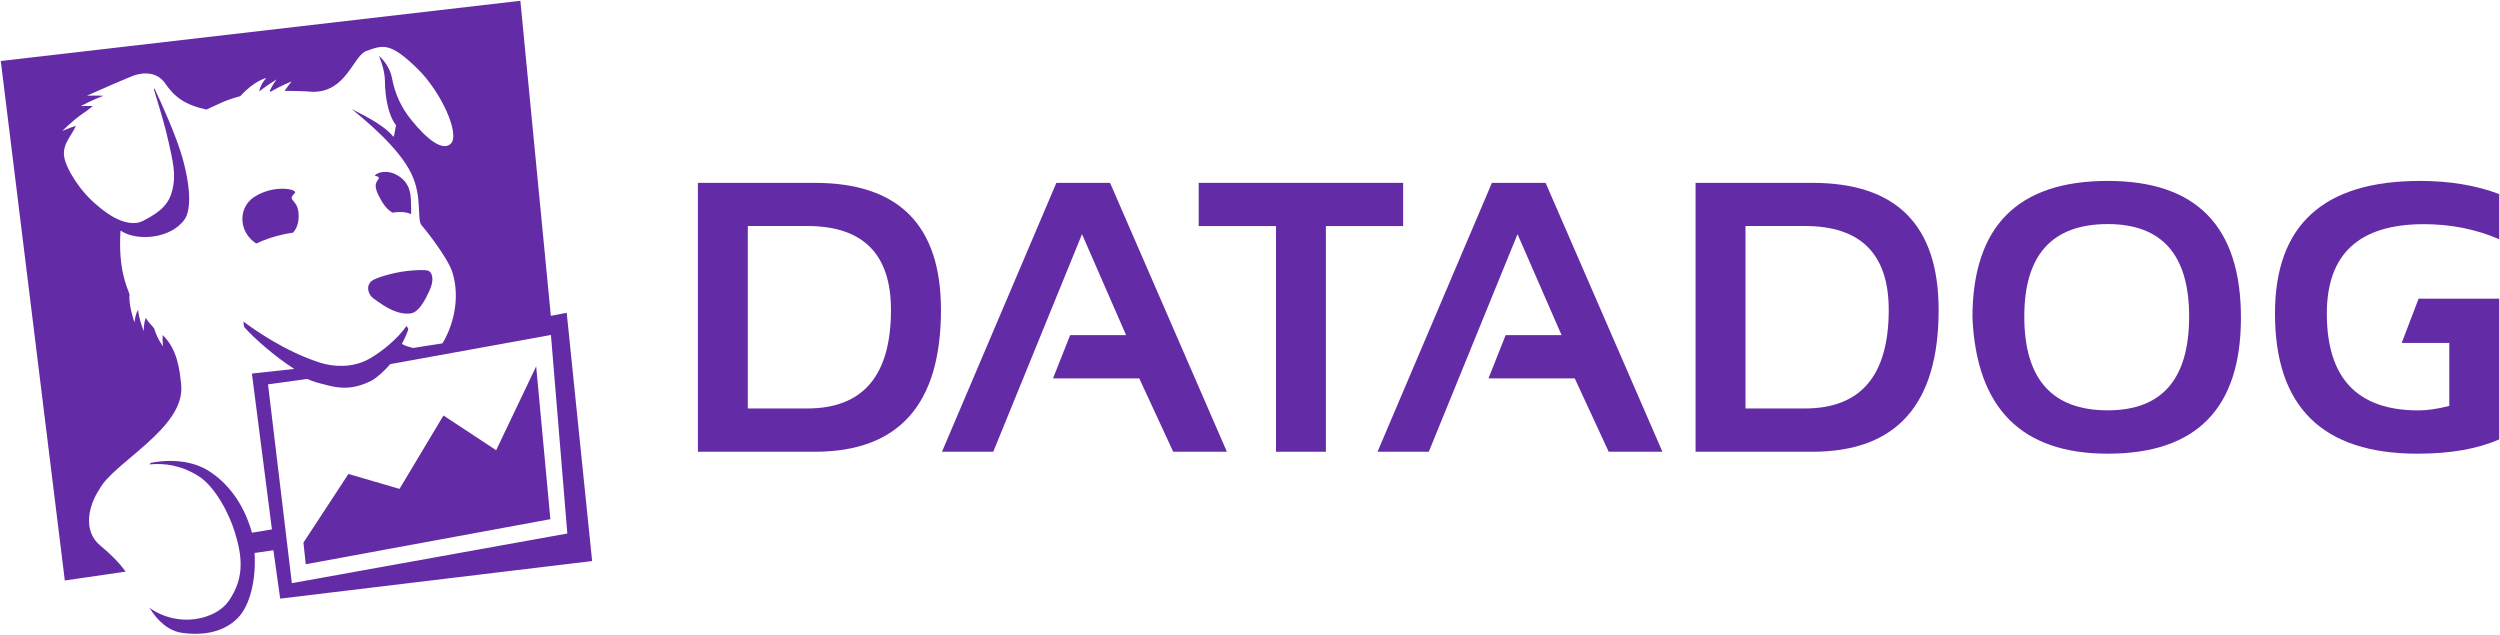
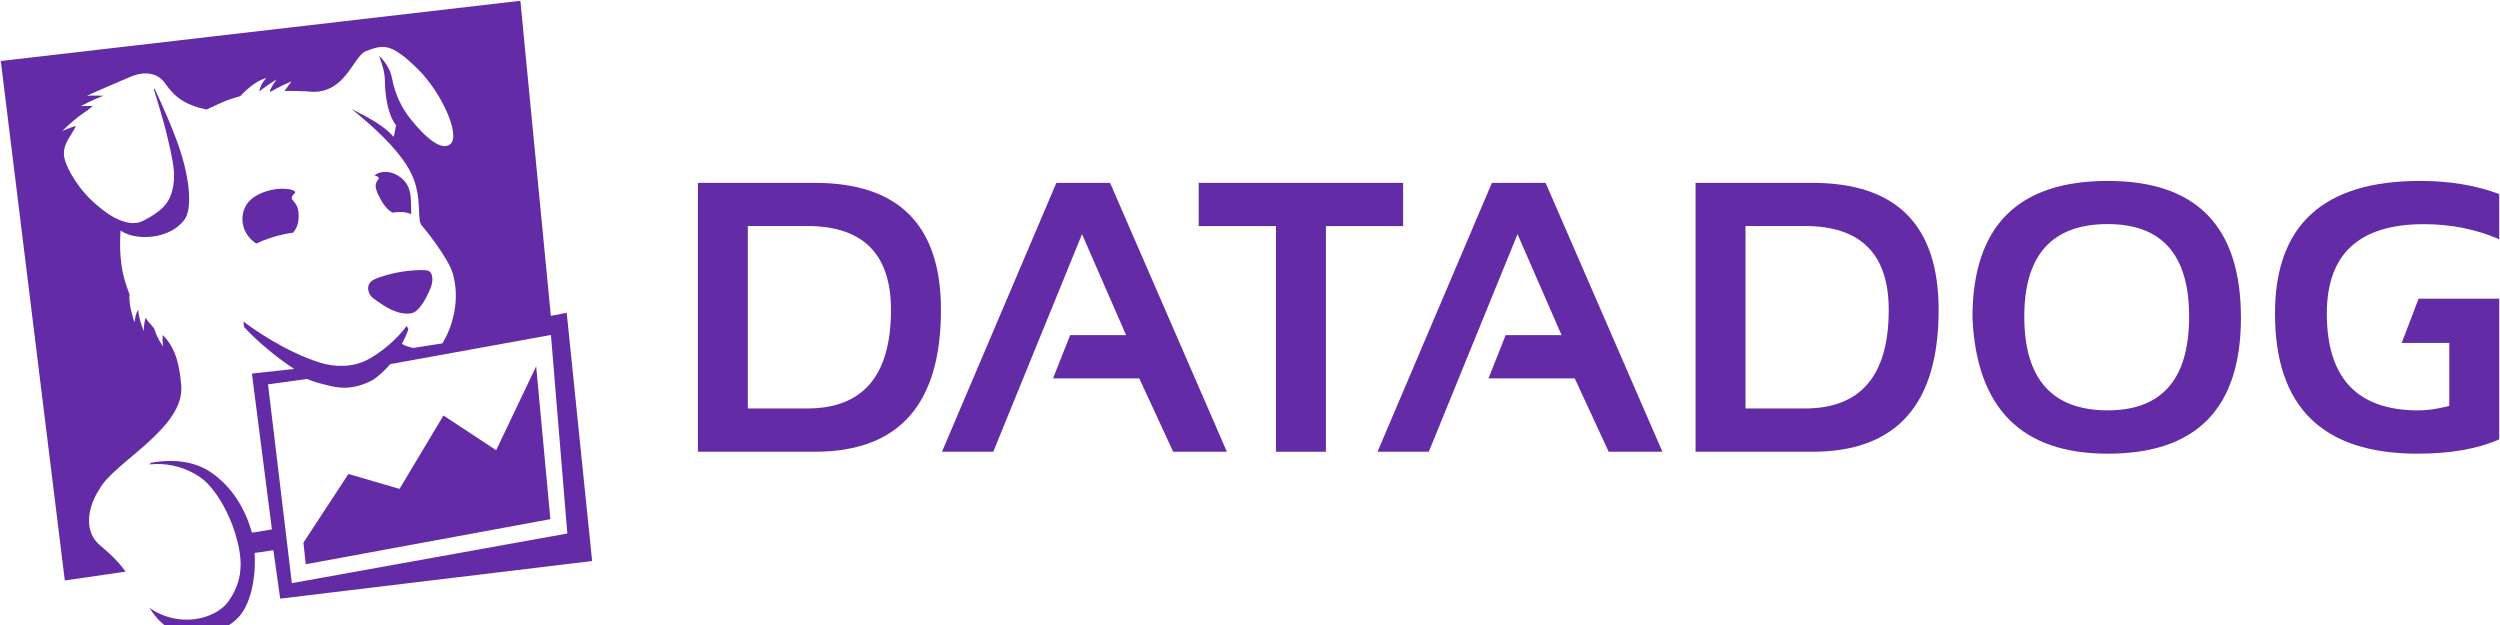
- <svg xmlns="http://www.w3.org/2000/svg" viewBox="0 0 800.5 203.19">
+ <svg xmlns="http://www.w3.org/2000/svg" viewBox="0 0 800.5 200" width="100%" height="100%" preserveAspectRatio="xMidYMid meet">
  <style type="text/css"> .st0{fill-rule:evenodd;clip-rule:evenodd;fill:#632CA6;} </style>
  <g>
    <g>
      <path class="st0" d="M260.87,144.65h-37.4v-86.1h37.4c26.94,0,40.43,13.57,40.43,40.7C301.29,129.51,287.81,144.65,260.87,144.65z M239.45,130.79h19c17.9,0,26.84-10.51,26.84-31.55c0-17.91-8.95-26.87-26.84-26.87h-19L239.45,130.79L239.45,130.79z" />
      <polygon class="st0" points="318.04,144.65 301.62,144.65 338.25,58.55 355.44,58.55 392.85,144.65 375.66,144.65 364.8,121.17 337.17,121.17 342.66,107.32 360.58,107.32 346.46,74.98 " />
      <polygon class="st0" points="383.82,58.55 449.28,58.55 449.28,72.39 424.55,72.39 424.55,144.65 408.57,144.65 408.57,72.39 383.82,72.39 " />
      <polygon class="st0" points="457.5,144.65 441.08,144.65 477.71,58.55 494.9,58.55 532.31,144.65 515.1,144.65 504.24,121.17 476.61,121.17 482.1,107.32 500.02,107.32 485.91,74.98 " />
      <path class="st0" d="M580.32,144.65h-37.4v-86.1h37.4c26.96,0,40.43,13.57,40.43,40.7C620.75,129.51,607.28,144.65,580.32,144.65z M558.91,130.79h19c17.89,0,26.86-10.51,26.86-31.55c0-17.91-8.96-26.87-26.86-26.87h-19V130.79z" />
      <path class="st0" d="M631.58,101.72c0-29.2,14.45-43.79,43.33-43.79c28.44,0,42.64,14.59,42.64,43.79 c0,29.03-14.21,43.55-42.64,43.55C647.31,145.27,632.87,130.75,631.58,101.72z M674.91,131.39c17.36,0,26.05-10.01,26.05-30.05 c0-19.72-8.69-29.59-26.05-29.59c-17.82,0-26.73,9.87-26.73,29.59C648.18,121.38,657.09,131.39,674.91,131.39z" />
      <path class="st0" d="M784.26,109.81v20.16c-3.69,0.96-6.99,1.44-9.9,1.44c-19.55,0-29.31-10.34-29.31-31.01 c0-19.09,10.36-28.62,31.07-28.62c8.65,0,16.69,1.61,24.13,4.82V62.14c-7.44-2.8-15.89-4.21-25.34-4.21 c-30.97,0-46.46,14.15-46.46,42.47c0,29.9,15.22,44.87,45.67,44.87c10.47,0,19.17-1.52,26.13-4.58V95.64h-25.82l-5.4,14.16 L784.26,109.81L784.26,109.81z" />
    </g>
    <g>
      <g>
        <path class="st0" d="M158.87,144.16L142,133.04l-14.07,23.5l-16.36-4.78l-14.41,21.99l0.74,6.92l78.33-14.43l-4.55-48.94 L158.87,144.16z M85.82,123.07l12.57-1.73c2.03,0.91,3.45,1.26,5.89,1.88c3.8,0.99,8.19,1.94,14.7-1.34 c1.51-0.75,4.67-3.64,5.94-5.28l51.49-9.34l5.25,63.57l-88.21,15.9L85.82,123.07z M181.46,100.16l-5.08,0.97L166.62,0.25 L0.25,19.54l20.5,166.33l19.47-2.83c-1.55-2.22-3.98-4.91-8.11-8.35c-5.74-4.76-3.71-12.86-0.32-17.97 c4.47-8.63,27.54-19.61,26.23-33.41c-0.47-5.02-1.27-11.55-5.93-16.03c-0.17,1.86,0.14,3.65,0.14,3.65s-1.91-2.44-2.87-5.77 c-0.95-1.28-1.69-1.68-2.7-3.39c-0.72,1.97-0.62,4.26-0.62,4.26s-1.56-3.7-1.82-6.82c-0.93,1.4-1.16,4.05-1.16,4.05 s-2.03-5.83-1.57-8.97c-0.93-2.73-3.68-8.15-2.9-20.47c5.08,3.56,16.26,2.71,20.61-3.71c1.45-2.13,2.44-7.93-0.72-19.36 c-2.03-7.33-7.05-18.25-9.01-22.4l-0.23,0.17c1.03,3.34,3.16,10.33,3.98,13.73c2.47,10.29,3.13,13.87,1.97,18.61 c-0.99,4.12-3.35,6.82-9.35,9.84c-6,3.03-13.96-4.34-14.47-4.74c-5.83-4.64-10.34-12.22-10.84-15.9 c-0.52-4.03,2.32-6.45,3.76-9.74c-2.05,0.59-4.34,1.63-4.34,1.63s2.73-2.83,6.1-5.27c1.4-0.92,2.21-1.51,3.68-2.73 c-2.13-0.03-3.86,0.02-3.86,0.02s3.55-1.92,7.23-3.31c-2.69-0.12-5.27-0.02-5.27-0.02S35.75,27.1,42,24.5 c4.3-1.76,8.5-1.24,10.86,2.17c3.1,4.47,6.35,6.9,13.25,8.41c4.24-1.88,5.52-2.84,10.84-4.29c4.68-5.15,8.36-5.82,8.36-5.82 s-1.82,1.67-2.31,4.3c2.66-2.09,5.57-3.84,5.57-3.84s-1.13,1.39-2.18,3.6l0.24,0.36c3.1-1.86,6.74-3.32,6.74-3.32 s-1.04,1.32-2.26,3.02c2.34-0.02,7.08,0.1,8.91,0.31c10.86,0.24,13.11-11.6,17.28-13.08c5.22-1.86,7.55-2.99,16.44,5.74 c7.63,7.5,13.59,20.91,10.63,23.92c-2.48,2.49-7.38-0.97-12.8-7.74c-2.87-3.58-5.03-7.81-6.05-13.19 c-0.86-4.54-4.19-7.17-4.19-7.17s1.93,4.31,1.93,8.11c0,2.08,0.26,9.84,3.59,14.19c-0.33,0.64-0.48,3.15-0.85,3.63 c-3.87-4.68-12.19-8.03-13.54-9.02c4.59,3.76,15.14,12.4,19.19,20.68c3.83,7.83,1.57,15.01,3.51,16.87 c0.55,0.53,8.24,10.11,9.72,14.93c2.58,8.39,0.15,17.21-3.22,22.68l-9.43,1.47c-1.38-0.38-2.31-0.58-3.55-1.29 c0.68-1.21,2.04-4.22,2.05-4.84l-0.53-0.93c-2.94,4.16-7.85,8.2-11.94,10.52c-5.35,3.03-11.51,2.56-15.52,1.32 c-11.39-3.51-22.16-11.21-24.75-13.23c0,0-0.08,1.61,0.41,1.98c2.87,3.24,9.45,9.1,15.81,13.18l-13.55,1.49l6.41,49.89 c-2.84,0.41-3.28,0.61-6.39,1.05c-2.74-9.68-7.98-16.01-13.71-19.69c-5.05-3.25-12.02-3.98-18.7-2.66l-0.43,0.5 c4.64-0.48,10.12,0.19,15.74,3.75c5.52,3.49,9.97,12.51,11.61,17.94c2.1,6.94,3.55,14.36-2.1,22.23 c-4.02,5.59-15.74,8.68-25.22,2c2.53,4.07,5.95,7.4,10.55,8.02c6.84,0.93,13.33-0.26,17.79-4.84c3.81-3.92,5.84-12.12,5.3-20.75 l6.03-0.87l2.18,15.49l99.88-12.03L181.46,100.16z M120.69,58.08c-0.28,0.64-0.72,1.05-0.06,3.12l0.04,0.12l0.1,0.27l0.27,0.62 c1.19,2.42,2.49,4.71,4.66,5.88c0.56-0.09,1.15-0.16,1.75-0.19c2.04-0.09,3.33,0.23,4.15,0.68c0.07-0.41,0.09-1,0.04-1.88 c-0.16-3.07,0.61-8.29-5.29-11.04c-2.23-1.03-5.35-0.72-6.39,0.58c0.19,0.02,0.36,0.06,0.49,0.11 C122.04,56.89,120.98,57.43,120.69,58.08 M137.23,86.73c-0.77-0.43-4.39-0.26-6.93,0.04c-4.84,0.57-10.07,2.25-11.22,3.14 c-2.08,1.61-1.14,4.42,0.4,5.57c4.32,3.22,8.1,5.39,12.09,4.86c2.45-0.32,4.61-4.2,6.14-7.73 C138.77,90.19,138.77,87.58,137.23,86.73 M94.36,61.88c1.37-1.3-6.8-3-13.14,1.32c-4.67,3.19-4.82,10.03-0.35,13.9 c0.45,0.38,0.82,0.66,1.16,0.88c1.31-0.62,2.8-1.24,4.51-1.79c2.9-0.94,5.3-1.43,7.28-1.68c0.95-1.06,2.05-2.92,1.77-6.29 C95.22,63.63,91.75,64.36,94.36,61.88" />
      </g>
    </g>
  </g>
</svg>
